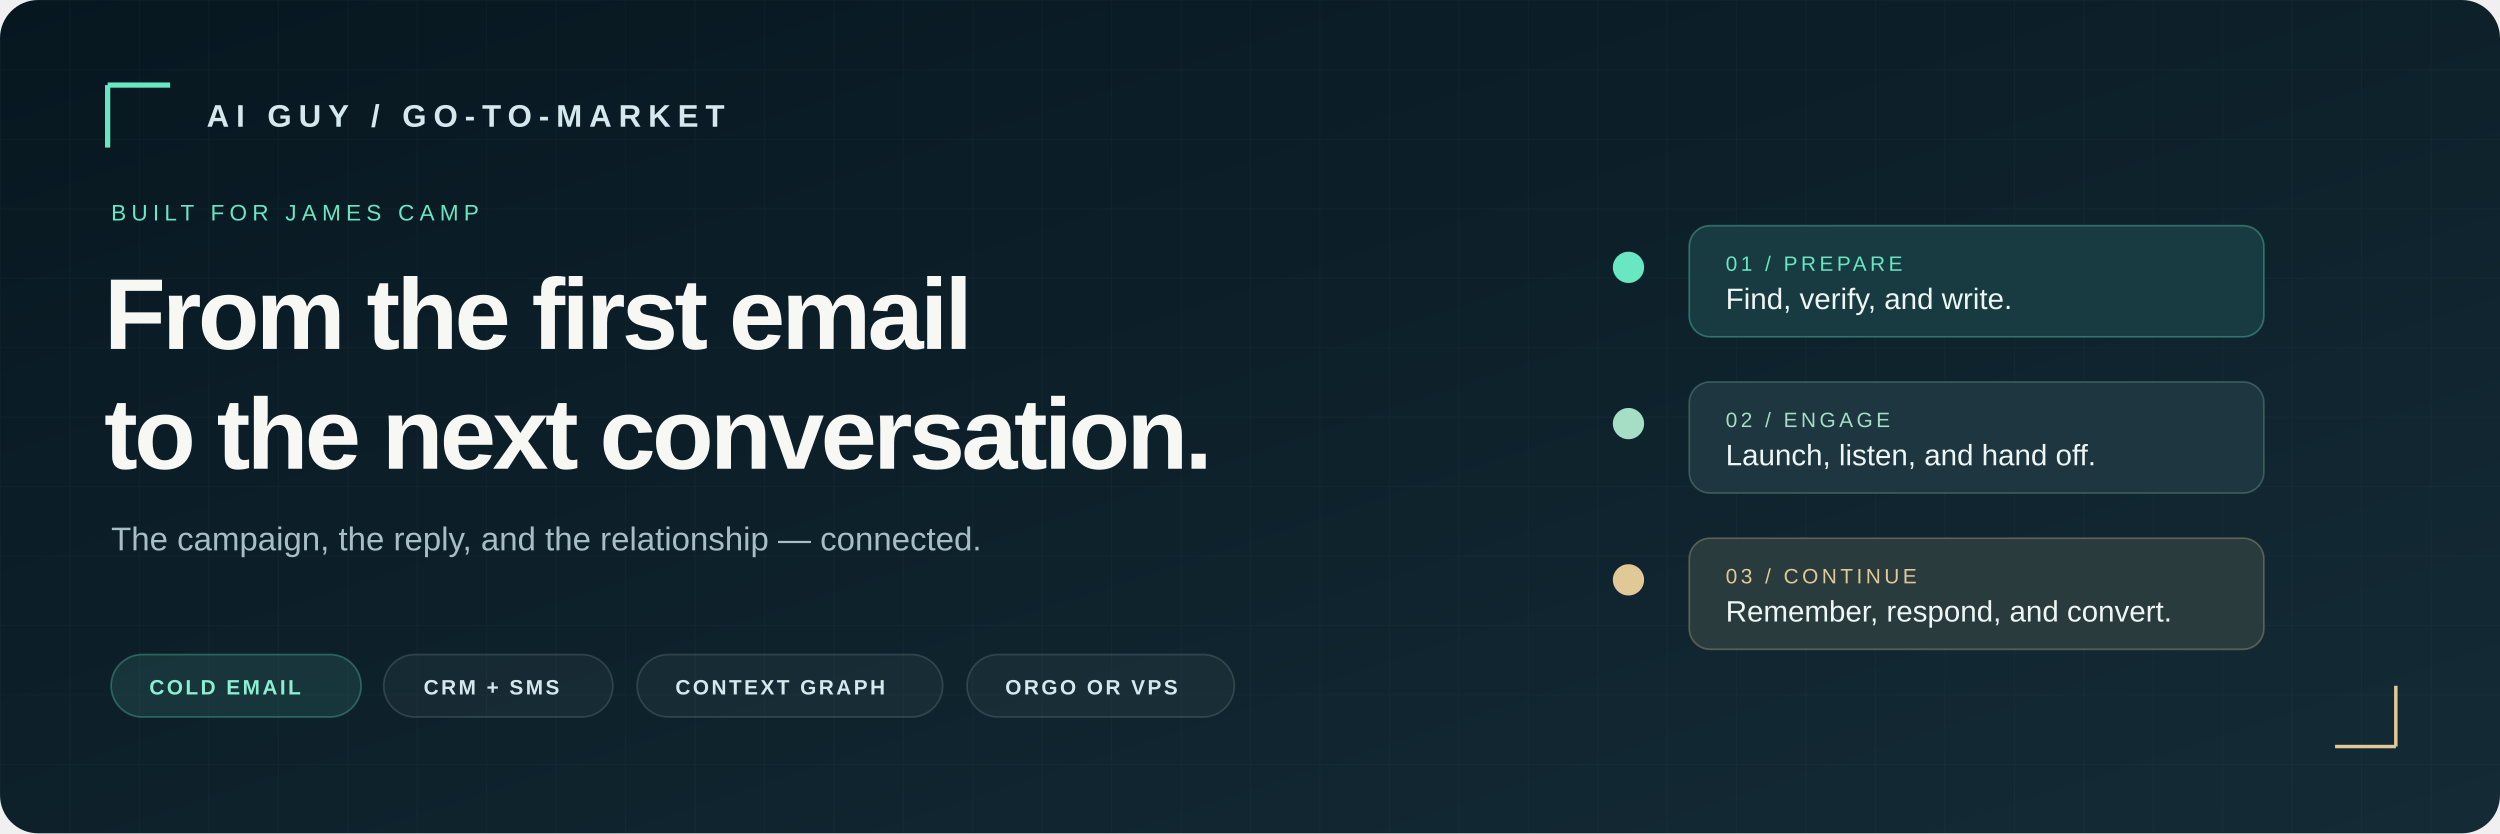
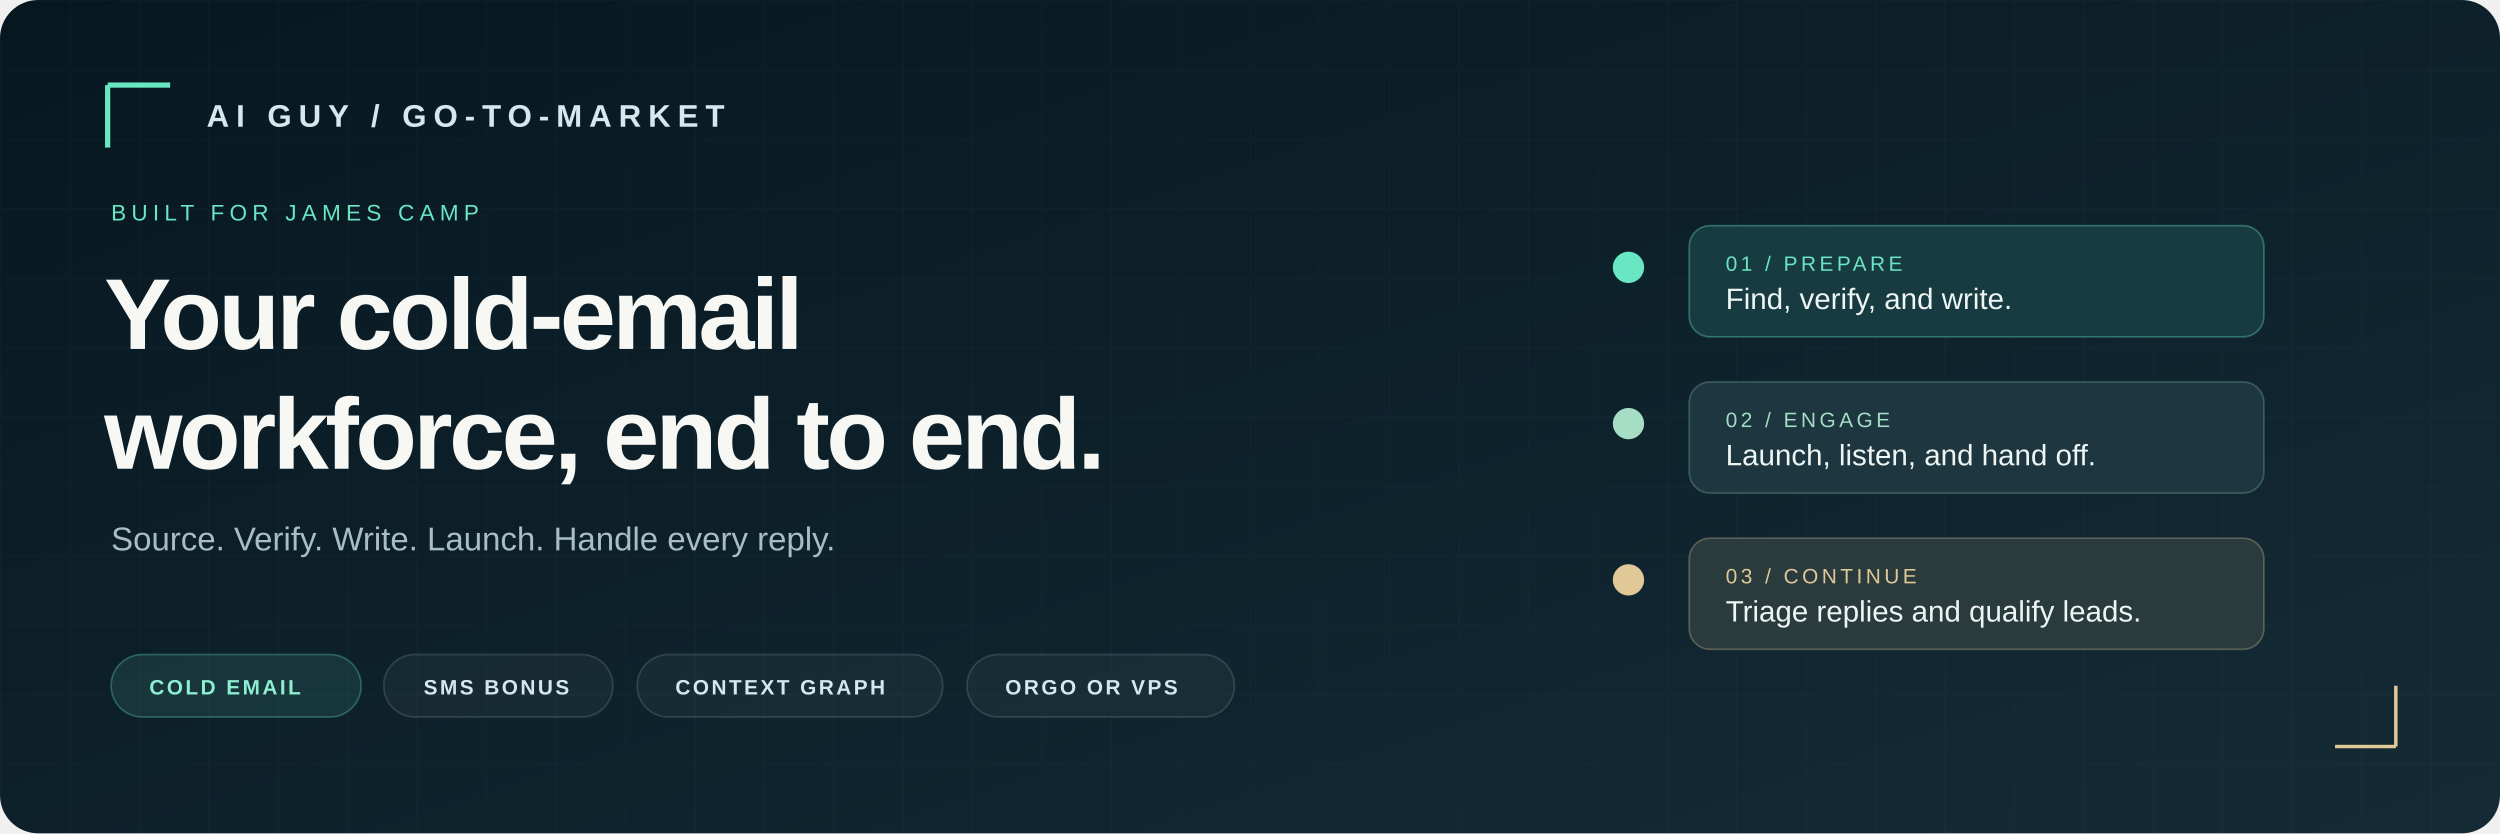
<svg xmlns="http://www.w3.org/2000/svg" width="1440" height="480" viewBox="0 0 1440 480" role="img" aria-labelledby="title desc">
  <defs>
    <linearGradient id="bg" x1="0" y1="0" x2="1" y2="1">
      <stop stop-color="#071720" />
      <stop offset="1" stop-color="#142b36" />
    </linearGradient>
    <linearGradient id="line" x1="0" x2="1">
      <stop stop-color="#69e6c2" />
      <stop offset="1" stop-color="#e1c997" />
    </linearGradient>
    <pattern id="grid" width="40" height="40" patternUnits="userSpaceOnUse">
      <path d="M40 0H0V40" fill="none" stroke="#ffffff" stroke-opacity=".025" />
    </pattern>
  </defs>
  <rect width="1440" height="480" rx="22" fill="url(#bg)" />
  <rect width="1440" height="480" rx="22" fill="url(#grid)" />
  <path d="M62 49H98M62 49V85" fill="none" stroke="#69e6c2" stroke-width="3" />
  <text x="119" y="73" fill="#d5e8ed" font-family="Arial,Helvetica,sans-serif" font-size="18" font-weight="700" letter-spacing="4">AI GUY / GO-TO-MARKET</text>
  <text x="64" y="127" fill="#69e6c2" font-family="Arial,Helvetica,sans-serif" font-size="13" letter-spacing="3">BUILT FOR JAMES CAMP</text>
-   <text x="60" y="201" fill="#f7f8f4" font-family="Arial,Helvetica,sans-serif" font-size="58" font-weight="700" letter-spacing="-2">From the first email</text>
-   <text x="60" y="270" fill="#f7f8f4" font-family="Arial,Helvetica,sans-serif" font-size="58" font-weight="700" letter-spacing="-2">to the next conversation.</text>
-   <text x="64" y="317" fill="#a8bdc5" font-family="Arial,Helvetica,sans-serif" font-size="19">The campaign, the reply, and the relationship — connected.</text>
+   <text x="60" y="201" fill="#f7f8f4" font-family="Arial,Helvetica,sans-serif" font-size="58" font-weight="700" letter-spacing="-2">Your cold-email</text>
+   <text x="60" y="270" fill="#f7f8f4" font-family="Arial,Helvetica,sans-serif" font-size="58" font-weight="700" letter-spacing="-2">workforce, end to end.</text>
+   <text x="64" y="317" fill="#a8bdc5" font-family="Arial,Helvetica,sans-serif" font-size="19">Source. Verify. Write. Launch. Handle every reply.</text>
  <g font-family="Arial,Helvetica,sans-serif" font-size="12" font-weight="700" letter-spacing="1.4">
    <rect x="64" y="377" width="144" height="36" rx="18" fill="#69e6c2" fill-opacity=".11" stroke="#69e6c2" stroke-opacity=".3" />
    <text x="86" y="400" fill="#8cefd0">COLD EMAIL</text>
    <rect x="221" y="377" width="132" height="36" rx="18" fill="#ffffff" fill-opacity=".04" stroke="#ffffff" stroke-opacity=".13" />
-     <text x="244" y="400" fill="#d5e8ed">CRM + SMS</text>
+     <text x="244" y="400" fill="#d5e8ed">SMS BONUS</text>
    <rect x="367" y="377" width="176" height="36" rx="18" fill="#ffffff" fill-opacity=".04" stroke="#ffffff" stroke-opacity=".13" />
    <text x="389" y="400" fill="#d5e8ed">CONTEXT GRAPH</text>
    <rect x="557" y="377" width="154" height="36" rx="18" fill="#ffffff" fill-opacity=".04" stroke="#ffffff" stroke-opacity=".13" />
    <text x="579" y="400" fill="#d5e8ed">ORGO OR VPS</text>
  </g>
  <g transform="translate(914 130)" font-family="Arial,Helvetica,sans-serif">
    <path d="M24 33V242" fill="none" stroke="url(#line)" stroke-width="2" />
    <g>
      <circle cx="24" cy="24" r="9" fill="#69e6c2" />
      <rect x="59" y="0" width="331" height="64" rx="12" fill="#183b42" stroke="#69e6c2" stroke-opacity=".35" />
      <text x="80" y="26" font-size="12" fill="#69e6c2" letter-spacing="2">01 / PREPARE</text>
      <text x="80" y="48" font-size="17" fill="#eef6f4">Find, verify, and write.</text>
    </g>
    <g transform="translate(0 90)">
      <circle cx="24" cy="24" r="9" fill="#a5dec4" />
      <rect x="59" y="0" width="331" height="64" rx="12" fill="#1d3640" stroke="#a5dec4" stroke-opacity=".25" />
      <text x="80" y="26" font-size="12" fill="#a5dec4" letter-spacing="2">02 / ENGAGE</text>
      <text x="80" y="48" font-size="17" fill="#eef6f4">Launch, listen, and hand off.</text>
    </g>
    <g transform="translate(0 180)">
      <circle cx="24" cy="24" r="9" fill="#e1c997" />
      <rect x="59" y="0" width="331" height="64" rx="12" fill="#2a3b3e" stroke="#e1c997" stroke-opacity=".3" />
      <text x="80" y="26" font-size="12" fill="#e1c997" letter-spacing="2">03 / CONTINUE</text>
-       <text x="80" y="48" font-size="17" fill="#eef6f4">Remember, respond, and convert.</text>
+       <text x="80" y="48" font-size="17" fill="#eef6f4">Triage replies and qualify leads.</text>
    </g>
  </g>
  <path d="M1345 430H1380M1380 395V430" fill="none" stroke="#e1c997" stroke-width="2" />
</svg>
